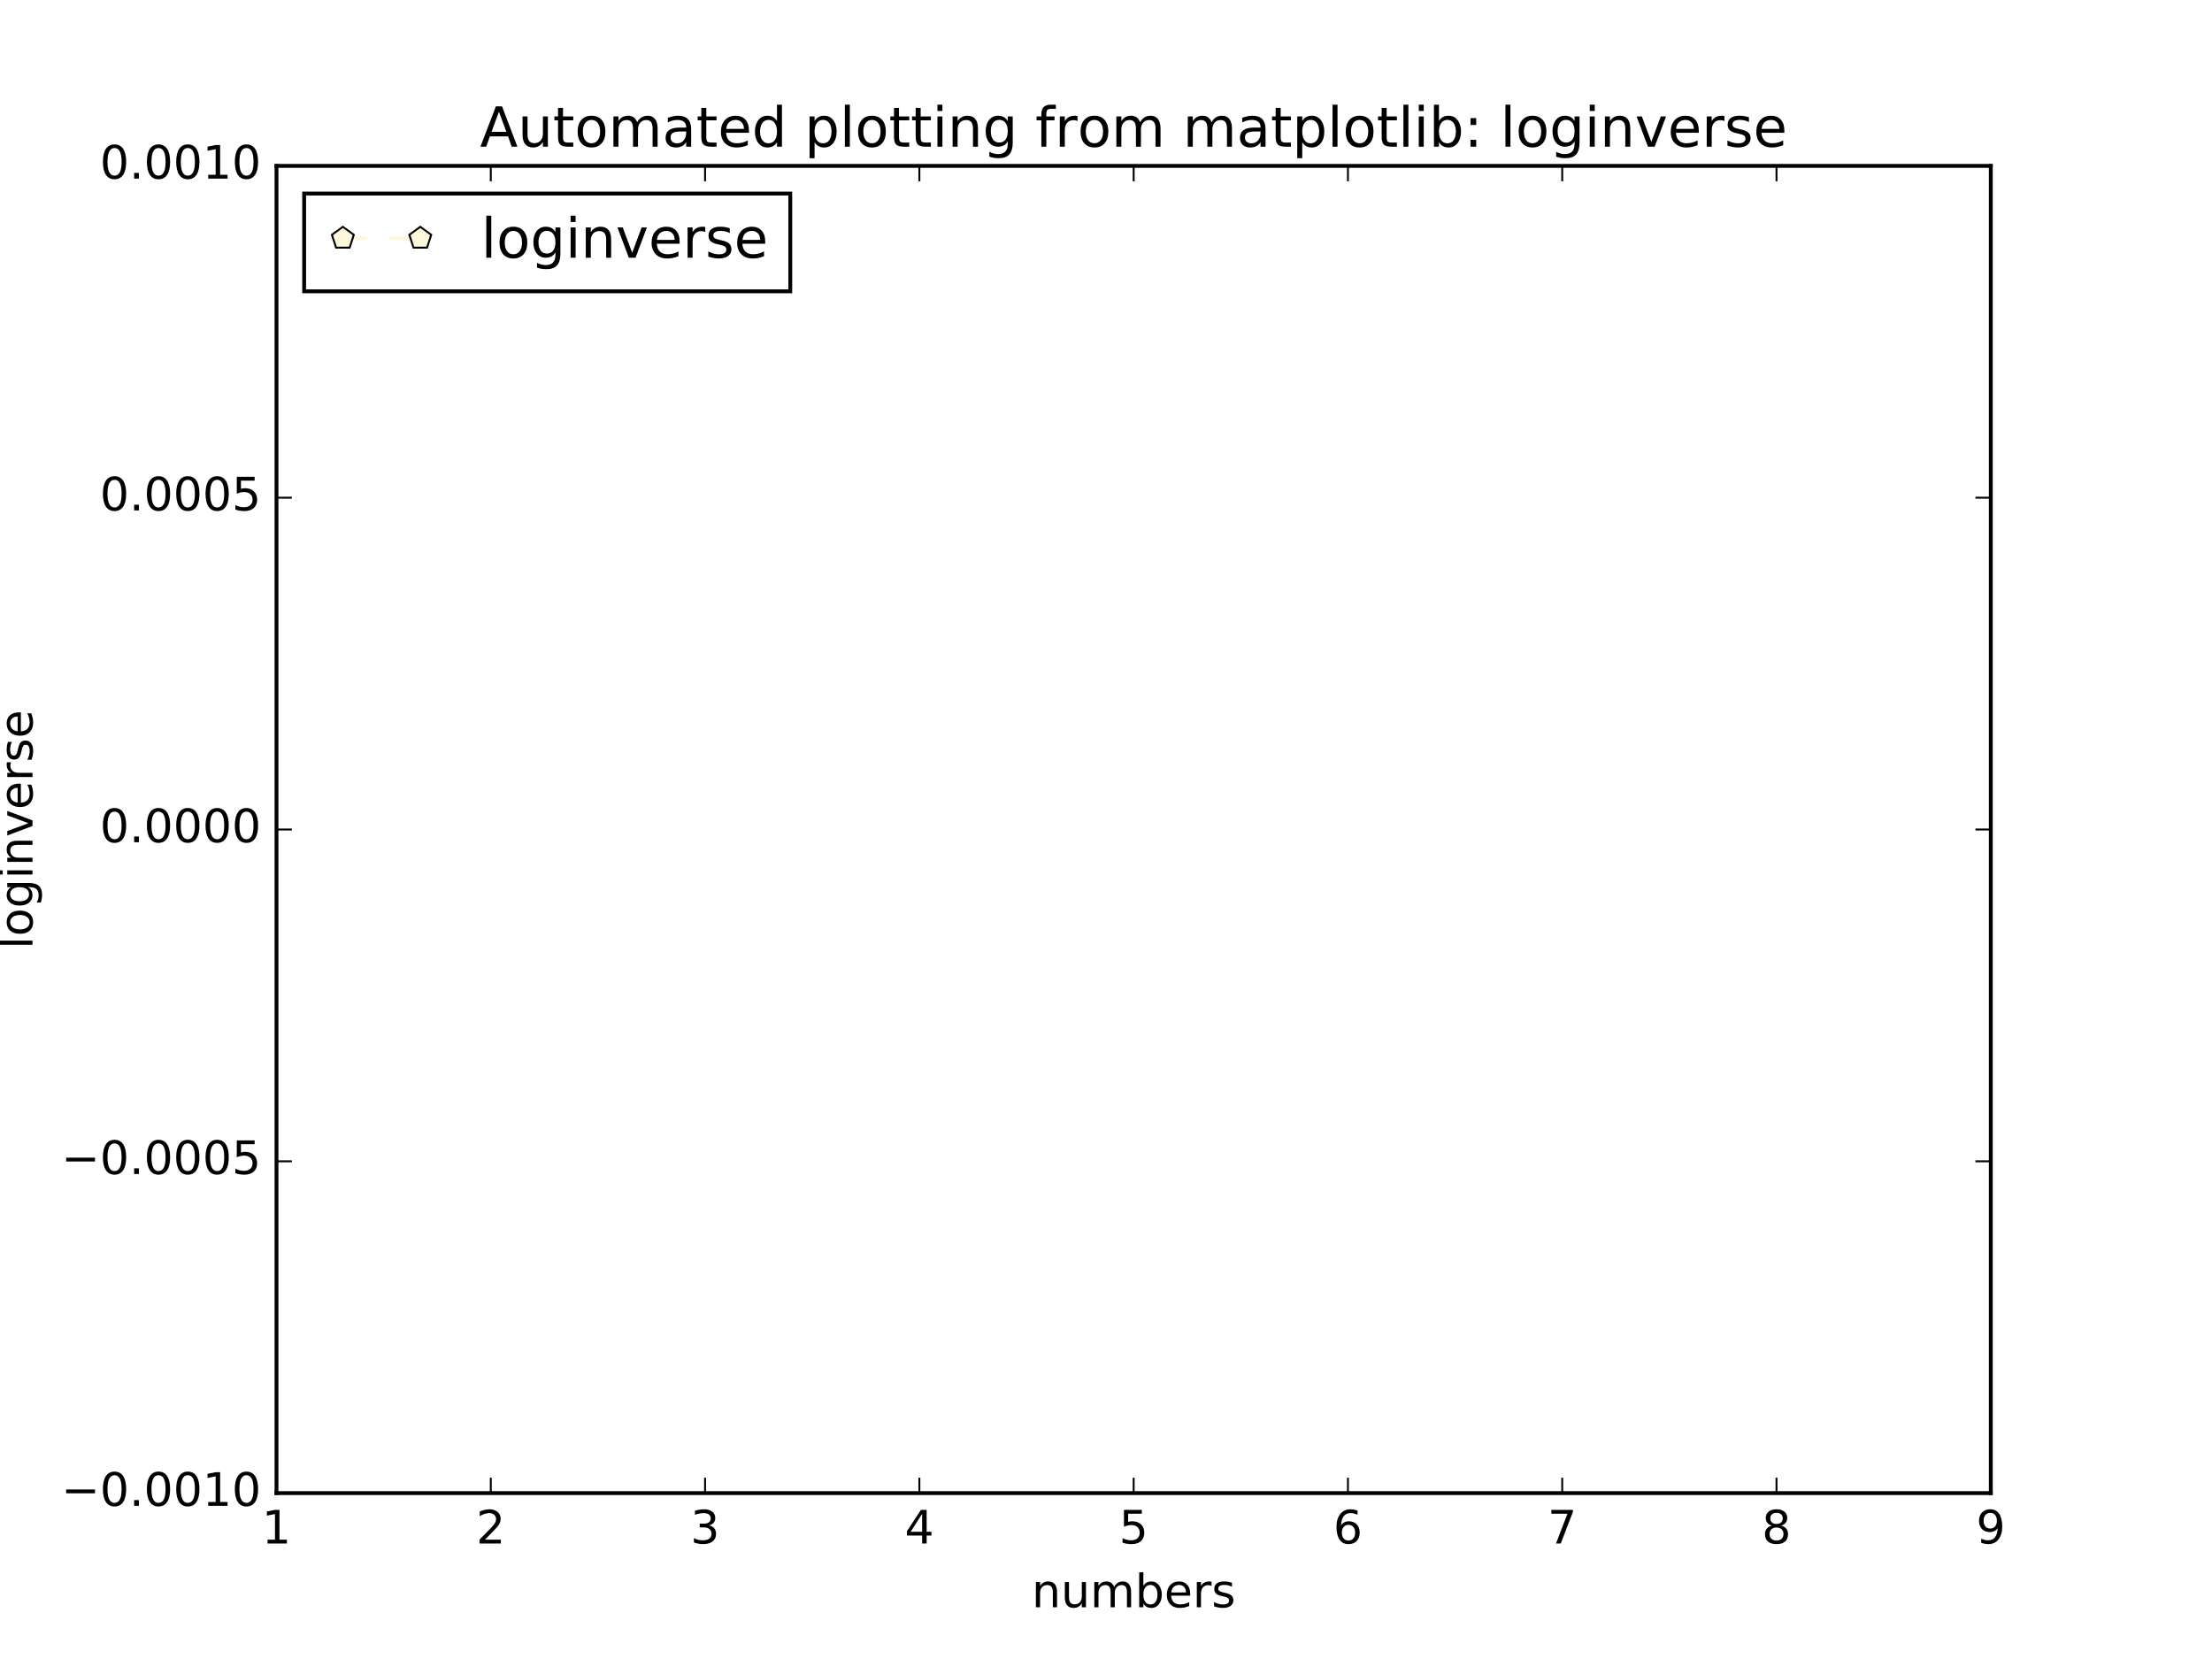
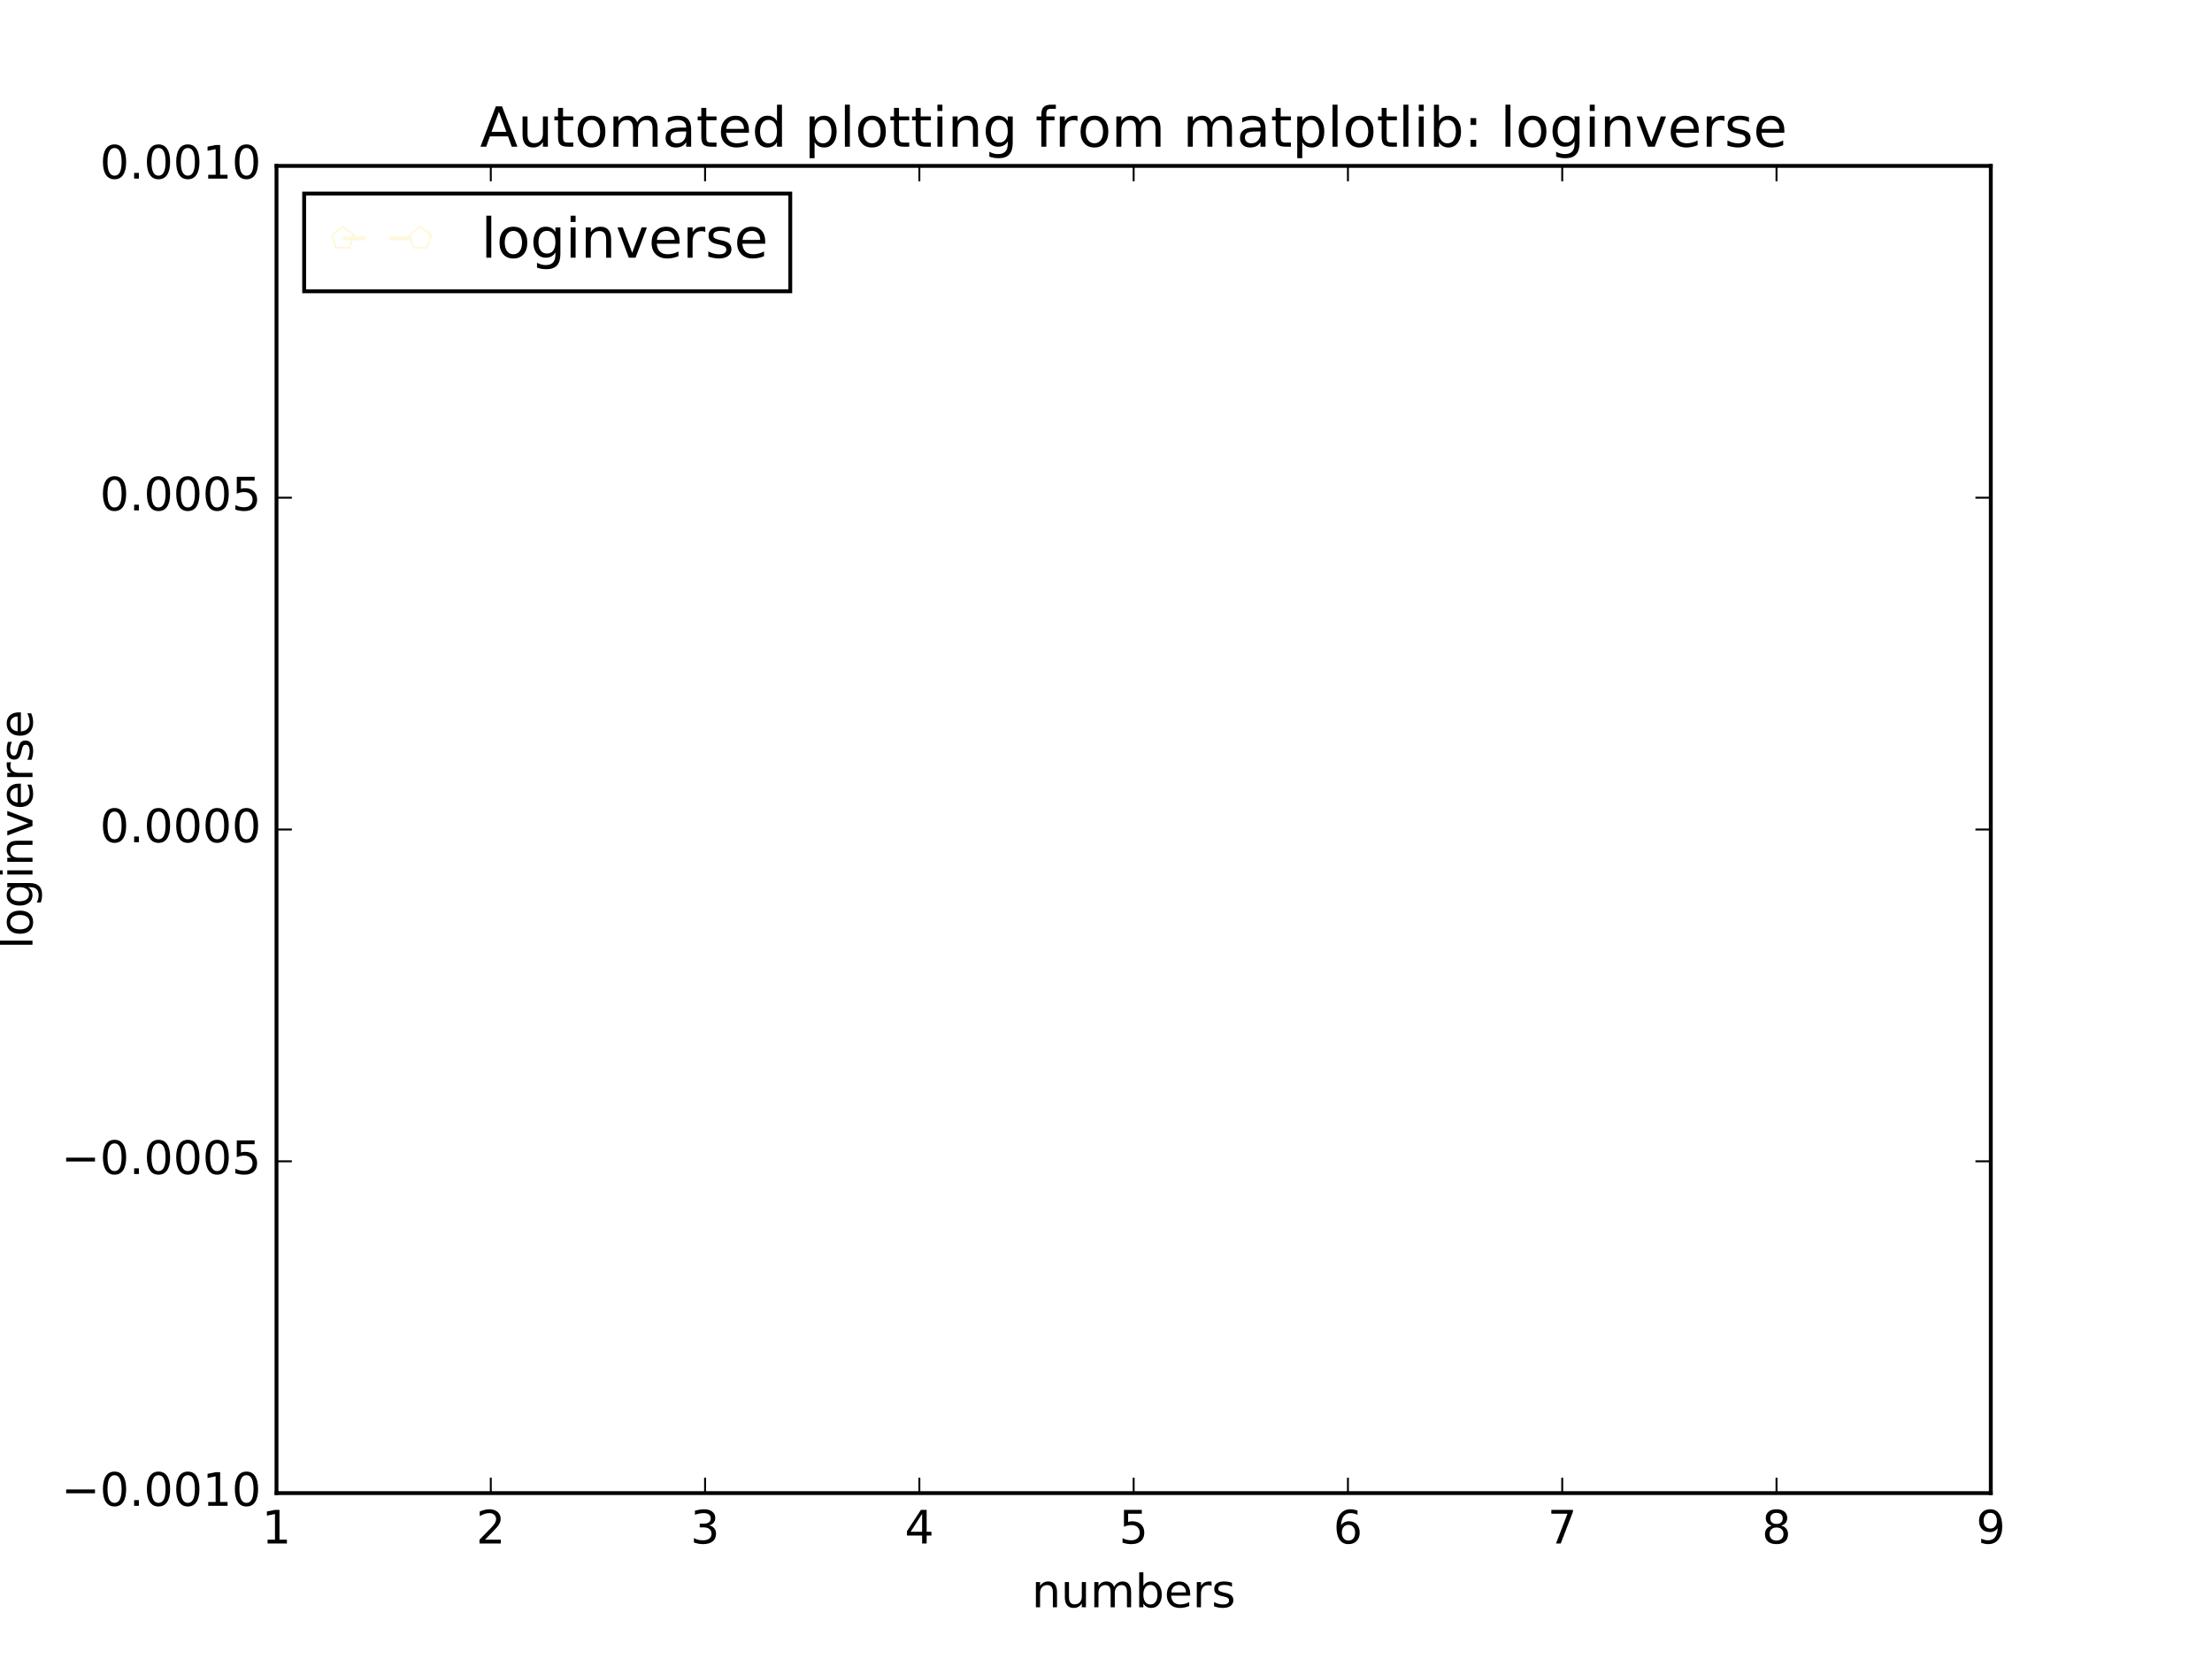
<svg xmlns="http://www.w3.org/2000/svg" xmlns:xlink="http://www.w3.org/1999/xlink" height="432pt" version="1.1" viewBox="0 0 576 432" width="576pt">
  <defs>
    <style type="text/css">
*{stroke-linecap:butt;stroke-linejoin:round;stroke-miterlimit:100000;}
  </style>
  </defs>
  <g id="figure_1">
    <g id="patch_1">
      <path d="M 0 432  L 576 432  L 576 0  L 0 0  z " style="fill:#ffffff;" />
    </g>
    <g id="axes_1">
      <g id="patch_2">
        <path d="M 72 388.8  L 518.4 388.8  L 518.4 43.2  L 72 43.2  z " style="fill:#ffffff;" />
      </g>
      <g id="line2d_1">
-         <path clip-path="url(#p9283ec2bfe)" d="M 127.8 -249081.703  " style="fill:none;stroke:#fff8dc;stroke-dasharray:6,6;stroke-dashoffset:0.0;" />
+         <path clip-path="url(#pe885fe3f0e)" d="M 127.8 -249081.703  " style="fill:none;stroke:#fff8dc;stroke-dasharray:6,6;stroke-dashoffset:0.0;" />
        <defs>
-           <path d="M 0 -3  L -2.853 -0.927  L -1.763 2.427  L 1.763 2.427  L 2.853 -0.927  z " id="m8762c58cfe" style="stroke:#000000;stroke-linejoin:miter;stroke-width:0.5;" />
+           <path d="M 0 -3  L -2.853 -0.927  L -1.763 2.427  L 1.763 2.427  L 2.853 -0.927  z " id="ma1a4200ec2" style="stroke:#fff8dc;stroke-linejoin:miter;stroke-width:0.5;" />
        </defs>
-         <g clip-path="url(#p9283ec2bfe)">
-           <use style="fill:#fff8dc;stroke:#000000;stroke-linejoin:miter;stroke-width:0.5;" x="127.8" xlink:href="#m8762c58cfe" y="-249081.703" />
+         <g clip-path="url(#pe885fe3f0e)">
+           <use style="fill:none;stroke:#fff8dc;stroke-linejoin:miter;stroke-width:0.5;" x="127.8" xlink:href="#ma1a4200ec2" y="-249081.703" />
        </g>
      </g>
      <g id="patch_3">
        <path d="M 72 43.2  L 518.4 43.2  " style="fill:none;stroke:#000000;stroke-linecap:square;stroke-linejoin:miter;" />
      </g>
      <g id="patch_4">
        <path d="M 518.4 388.8  L 518.4 43.2  " style="fill:none;stroke:#000000;stroke-linecap:square;stroke-linejoin:miter;" />
      </g>
      <g id="patch_5">
        <path d="M 72 388.8  L 518.4 388.8  " style="fill:none;stroke:#000000;stroke-linecap:square;stroke-linejoin:miter;" />
      </g>
      <g id="patch_6">
        <path d="M 72 388.8  L 72 43.2  " style="fill:none;stroke:#000000;stroke-linecap:square;stroke-linejoin:miter;" />
      </g>
      <g id="matplotlib.axis_1">
        <g id="xtick_1">
          <g id="line2d_2">
            <defs>
-               <path d="M 0 0  L 0 -4  " id="m6ac66b8033" style="stroke:#000000;stroke-width:0.5;" />
-             </defs>
-             <g>
-               <use style="stroke:#000000;stroke-width:0.5;" x="72.0" xlink:href="#m6ac66b8033" y="388.8" />
+               <path d="M 0 0  L 0 -4  " id="ma3cc1be92d" style="stroke:#000000;stroke-width:0.5;" />
+             </defs>
+             <g>
+               <use style="stroke:#000000;stroke-width:0.5;" x="72.0" xlink:href="#ma3cc1be92d" y="388.8" />
            </g>
          </g>
          <g id="line2d_3">
            <defs>
-               <path d="M 0 0  L 0 4  " id="mb6384dc016" style="stroke:#000000;stroke-width:0.5;" />
-             </defs>
-             <g>
-               <use style="stroke:#000000;stroke-width:0.5;" x="72.0" xlink:href="#mb6384dc016" y="43.2" />
+               <path d="M 0 0  L 0 4  " id="m443778da7e" style="stroke:#000000;stroke-width:0.5;" />
+             </defs>
+             <g>
+               <use style="stroke:#000000;stroke-width:0.5;" x="72.0" xlink:href="#m443778da7e" y="43.2" />
            </g>
          </g>
          <g id="text_1">
            <defs>
              <path d="M 12.406 8.297  L 28.516 8.297  L 28.516 63.922  L 10.984 60.406  L 10.984 69.391  L 28.422 72.906  L 38.281 72.906  L 38.281 8.297  L 54.391 8.297  L 54.391 0  L 12.406 0  z " id="BitstreamVeraSans-Roman-31" />
            </defs>
            <g transform="translate(68.1825 401.9181)scale(0.12 -0.12)">
              <use xlink:href="#BitstreamVeraSans-Roman-31" />
            </g>
          </g>
        </g>
        <g id="xtick_2">
          <g id="line2d_4">
            <g>
-               <use style="stroke:#000000;stroke-width:0.5;" x="127.8" xlink:href="#m6ac66b8033" y="388.8" />
+               <use style="stroke:#000000;stroke-width:0.5;" x="127.8" xlink:href="#ma3cc1be92d" y="388.8" />
            </g>
          </g>
          <g id="line2d_5">
            <g>
-               <use style="stroke:#000000;stroke-width:0.5;" x="127.8" xlink:href="#mb6384dc016" y="43.2" />
+               <use style="stroke:#000000;stroke-width:0.5;" x="127.8" xlink:href="#m443778da7e" y="43.2" />
            </g>
          </g>
          <g id="text_2">
            <defs>
              <path d="M 19.188 8.297  L 53.609 8.297  L 53.609 0  L 7.328 0  L 7.328 8.297  Q 12.938 14.109 22.625 23.891  Q 32.328 33.688 34.812 36.531  Q 39.547 41.844 41.422 45.531  Q 43.312 49.219 43.312 52.781  Q 43.312 58.594 39.234 62.25  Q 35.156 65.922 28.609 65.922  Q 23.969 65.922 18.812 64.312  Q 13.672 62.703 7.812 59.422  L 7.812 69.391  Q 13.766 71.781 18.938 73  Q 24.125 74.219 28.422 74.219  Q 39.75 74.219 46.484 68.547  Q 53.219 62.891 53.219 53.422  Q 53.219 48.922 51.531 44.891  Q 49.859 40.875 45.406 35.406  Q 44.188 33.984 37.641 27.219  Q 31.109 20.453 19.188 8.297  " id="BitstreamVeraSans-Roman-32" />
            </defs>
            <g transform="translate(123.9825 401.9181)scale(0.12 -0.12)">
              <use xlink:href="#BitstreamVeraSans-Roman-32" />
            </g>
          </g>
        </g>
        <g id="xtick_3">
          <g id="line2d_6">
            <g>
-               <use style="stroke:#000000;stroke-width:0.5;" x="183.6" xlink:href="#m6ac66b8033" y="388.8" />
+               <use style="stroke:#000000;stroke-width:0.5;" x="183.6" xlink:href="#ma3cc1be92d" y="388.8" />
            </g>
          </g>
          <g id="line2d_7">
            <g>
-               <use style="stroke:#000000;stroke-width:0.5;" x="183.6" xlink:href="#mb6384dc016" y="43.2" />
+               <use style="stroke:#000000;stroke-width:0.5;" x="183.6" xlink:href="#m443778da7e" y="43.2" />
            </g>
          </g>
          <g id="text_3">
            <defs>
              <path d="M 40.578 39.312  Q 47.656 37.797 51.625 33  Q 55.609 28.219 55.609 21.188  Q 55.609 10.406 48.188 4.484  Q 40.766 -1.422 27.094 -1.422  Q 22.516 -1.422 17.656 -0.516  Q 12.797 0.391 7.625 2.203  L 7.625 11.719  Q 11.719 9.328 16.594 8.109  Q 21.484 6.891 26.812 6.891  Q 36.078 6.891 40.938 10.547  Q 45.797 14.203 45.797 21.188  Q 45.797 27.641 41.281 31.266  Q 36.766 34.906 28.719 34.906  L 20.219 34.906  L 20.219 43.016  L 29.109 43.016  Q 36.375 43.016 40.234 45.922  Q 44.094 48.828 44.094 54.297  Q 44.094 59.906 40.109 62.906  Q 36.141 65.922 28.719 65.922  Q 24.656 65.922 20.016 65.031  Q 15.375 64.156 9.812 62.312  L 9.812 71.094  Q 15.438 72.656 20.344 73.438  Q 25.25 74.219 29.594 74.219  Q 40.828 74.219 47.359 69.109  Q 53.906 64.016 53.906 55.328  Q 53.906 49.266 50.438 45.094  Q 46.969 40.922 40.578 39.312  " id="BitstreamVeraSans-Roman-33" />
            </defs>
            <g transform="translate(179.7825 401.9181)scale(0.12 -0.12)">
              <use xlink:href="#BitstreamVeraSans-Roman-33" />
            </g>
          </g>
        </g>
        <g id="xtick_4">
          <g id="line2d_8">
            <g>
-               <use style="stroke:#000000;stroke-width:0.5;" x="239.4" xlink:href="#m6ac66b8033" y="388.8" />
+               <use style="stroke:#000000;stroke-width:0.5;" x="239.4" xlink:href="#ma3cc1be92d" y="388.8" />
            </g>
          </g>
          <g id="line2d_9">
            <g>
-               <use style="stroke:#000000;stroke-width:0.5;" x="239.4" xlink:href="#mb6384dc016" y="43.2" />
+               <use style="stroke:#000000;stroke-width:0.5;" x="239.4" xlink:href="#m443778da7e" y="43.2" />
            </g>
          </g>
          <g id="text_4">
            <defs>
              <path d="M 37.797 64.312  L 12.891 25.391  L 37.797 25.391  z M 35.203 72.906  L 47.609 72.906  L 47.609 25.391  L 58.016 25.391  L 58.016 17.188  L 47.609 17.188  L 47.609 0  L 37.797 0  L 37.797 17.188  L 4.891 17.188  L 4.891 26.703  z " id="BitstreamVeraSans-Roman-34" />
            </defs>
            <g transform="translate(235.5825 401.9181)scale(0.12 -0.12)">
              <use xlink:href="#BitstreamVeraSans-Roman-34" />
            </g>
          </g>
        </g>
        <g id="xtick_5">
          <g id="line2d_10">
            <g>
-               <use style="stroke:#000000;stroke-width:0.5;" x="295.2" xlink:href="#m6ac66b8033" y="388.8" />
+               <use style="stroke:#000000;stroke-width:0.5;" x="295.2" xlink:href="#ma3cc1be92d" y="388.8" />
            </g>
          </g>
          <g id="line2d_11">
            <g>
-               <use style="stroke:#000000;stroke-width:0.5;" x="295.2" xlink:href="#mb6384dc016" y="43.2" />
+               <use style="stroke:#000000;stroke-width:0.5;" x="295.2" xlink:href="#m443778da7e" y="43.2" />
            </g>
          </g>
          <g id="text_5">
            <defs>
              <path d="M 10.797 72.906  L 49.516 72.906  L 49.516 64.594  L 19.828 64.594  L 19.828 46.734  Q 21.969 47.469 24.109 47.828  Q 26.266 48.188 28.422 48.188  Q 40.625 48.188 47.75 41.5  Q 54.891 34.812 54.891 23.391  Q 54.891 11.625 47.562 5.094  Q 40.234 -1.422 26.906 -1.422  Q 22.312 -1.422 17.547 -0.641  Q 12.797 0.141 7.719 1.703  L 7.719 11.625  Q 12.109 9.234 16.797 8.062  Q 21.484 6.891 26.703 6.891  Q 35.156 6.891 40.078 11.328  Q 45.016 15.766 45.016 23.391  Q 45.016 31 40.078 35.438  Q 35.156 39.891 26.703 39.891  Q 22.75 39.891 18.812 39.016  Q 14.891 38.141 10.797 36.281  z " id="BitstreamVeraSans-Roman-35" />
            </defs>
            <g transform="translate(291.3825 401.9181)scale(0.12 -0.12)">
              <use xlink:href="#BitstreamVeraSans-Roman-35" />
            </g>
          </g>
        </g>
        <g id="xtick_6">
          <g id="line2d_12">
            <g>
-               <use style="stroke:#000000;stroke-width:0.5;" x="351.0" xlink:href="#m6ac66b8033" y="388.8" />
+               <use style="stroke:#000000;stroke-width:0.5;" x="351.0" xlink:href="#ma3cc1be92d" y="388.8" />
            </g>
          </g>
          <g id="line2d_13">
            <g>
-               <use style="stroke:#000000;stroke-width:0.5;" x="351.0" xlink:href="#mb6384dc016" y="43.2" />
+               <use style="stroke:#000000;stroke-width:0.5;" x="351.0" xlink:href="#m443778da7e" y="43.2" />
            </g>
          </g>
          <g id="text_6">
            <defs>
              <path d="M 33.016 40.375  Q 26.375 40.375 22.484 35.828  Q 18.609 31.297 18.609 23.391  Q 18.609 15.531 22.484 10.953  Q 26.375 6.391 33.016 6.391  Q 39.656 6.391 43.531 10.953  Q 47.406 15.531 47.406 23.391  Q 47.406 31.297 43.531 35.828  Q 39.656 40.375 33.016 40.375  M 52.594 71.297  L 52.594 62.312  Q 48.875 64.062 45.094 64.984  Q 41.312 65.922 37.594 65.922  Q 27.828 65.922 22.672 59.328  Q 17.531 52.734 16.797 39.406  Q 19.672 43.656 24.016 45.922  Q 28.375 48.188 33.594 48.188  Q 44.578 48.188 50.953 41.516  Q 57.328 34.859 57.328 23.391  Q 57.328 12.156 50.688 5.359  Q 44.047 -1.422 33.016 -1.422  Q 20.359 -1.422 13.672 8.266  Q 6.984 17.969 6.984 36.375  Q 6.984 53.656 15.188 63.938  Q 23.391 74.219 37.203 74.219  Q 40.922 74.219 44.703 73.484  Q 48.484 72.75 52.594 71.297  " id="BitstreamVeraSans-Roman-36" />
            </defs>
            <g transform="translate(347.1825 401.9181)scale(0.12 -0.12)">
              <use xlink:href="#BitstreamVeraSans-Roman-36" />
            </g>
          </g>
        </g>
        <g id="xtick_7">
          <g id="line2d_14">
            <g>
-               <use style="stroke:#000000;stroke-width:0.5;" x="406.8" xlink:href="#m6ac66b8033" y="388.8" />
+               <use style="stroke:#000000;stroke-width:0.5;" x="406.8" xlink:href="#ma3cc1be92d" y="388.8" />
            </g>
          </g>
          <g id="line2d_15">
            <g>
-               <use style="stroke:#000000;stroke-width:0.5;" x="406.8" xlink:href="#mb6384dc016" y="43.2" />
+               <use style="stroke:#000000;stroke-width:0.5;" x="406.8" xlink:href="#m443778da7e" y="43.2" />
            </g>
          </g>
          <g id="text_7">
            <defs>
              <path d="M 8.203 72.906  L 55.078 72.906  L 55.078 68.703  L 28.609 0  L 18.312 0  L 43.219 64.594  L 8.203 64.594  z " id="BitstreamVeraSans-Roman-37" />
            </defs>
            <g transform="translate(402.9825 401.9181)scale(0.12 -0.12)">
              <use xlink:href="#BitstreamVeraSans-Roman-37" />
            </g>
          </g>
        </g>
        <g id="xtick_8">
          <g id="line2d_16">
            <g>
-               <use style="stroke:#000000;stroke-width:0.5;" x="462.6" xlink:href="#m6ac66b8033" y="388.8" />
+               <use style="stroke:#000000;stroke-width:0.5;" x="462.6" xlink:href="#ma3cc1be92d" y="388.8" />
            </g>
          </g>
          <g id="line2d_17">
            <g>
-               <use style="stroke:#000000;stroke-width:0.5;" x="462.6" xlink:href="#mb6384dc016" y="43.2" />
+               <use style="stroke:#000000;stroke-width:0.5;" x="462.6" xlink:href="#m443778da7e" y="43.2" />
            </g>
          </g>
          <g id="text_8">
            <defs>
              <path d="M 31.781 34.625  Q 24.75 34.625 20.719 30.859  Q 16.703 27.094 16.703 20.516  Q 16.703 13.922 20.719 10.156  Q 24.75 6.391 31.781 6.391  Q 38.812 6.391 42.859 10.172  Q 46.922 13.969 46.922 20.516  Q 46.922 27.094 42.891 30.859  Q 38.875 34.625 31.781 34.625  M 21.922 38.812  Q 15.578 40.375 12.031 44.719  Q 8.5 49.078 8.5 55.328  Q 8.5 64.062 14.719 69.141  Q 20.953 74.219 31.781 74.219  Q 42.672 74.219 48.875 69.141  Q 55.078 64.062 55.078 55.328  Q 55.078 49.078 51.531 44.719  Q 48 40.375 41.703 38.812  Q 48.828 37.156 52.797 32.312  Q 56.781 27.484 56.781 20.516  Q 56.781 9.906 50.312 4.234  Q 43.844 -1.422 31.781 -1.422  Q 19.734 -1.422 13.25 4.234  Q 6.781 9.906 6.781 20.516  Q 6.781 27.484 10.781 32.312  Q 14.797 37.156 21.922 38.812  M 18.312 54.391  Q 18.312 48.734 21.844 45.562  Q 25.391 42.391 31.781 42.391  Q 38.141 42.391 41.719 45.562  Q 45.312 48.734 45.312 54.391  Q 45.312 60.062 41.719 63.234  Q 38.141 66.406 31.781 66.406  Q 25.391 66.406 21.844 63.234  Q 18.312 60.062 18.312 54.391  " id="BitstreamVeraSans-Roman-38" />
            </defs>
            <g transform="translate(458.7825 401.9181)scale(0.12 -0.12)">
              <use xlink:href="#BitstreamVeraSans-Roman-38" />
            </g>
          </g>
        </g>
        <g id="xtick_9">
          <g id="line2d_18">
            <g>
-               <use style="stroke:#000000;stroke-width:0.5;" x="518.4" xlink:href="#m6ac66b8033" y="388.8" />
+               <use style="stroke:#000000;stroke-width:0.5;" x="518.4" xlink:href="#ma3cc1be92d" y="388.8" />
            </g>
          </g>
          <g id="line2d_19">
            <g>
-               <use style="stroke:#000000;stroke-width:0.5;" x="518.4" xlink:href="#mb6384dc016" y="43.2" />
+               <use style="stroke:#000000;stroke-width:0.5;" x="518.4" xlink:href="#m443778da7e" y="43.2" />
            </g>
          </g>
          <g id="text_9">
            <defs>
              <path d="M 10.984 1.516  L 10.984 10.5  Q 14.703 8.734 18.5 7.812  Q 22.312 6.891 25.984 6.891  Q 35.75 6.891 40.891 13.453  Q 46.047 20.016 46.781 33.406  Q 43.953 29.203 39.594 26.953  Q 35.25 24.703 29.984 24.703  Q 19.047 24.703 12.672 31.312  Q 6.297 37.938 6.297 49.422  Q 6.297 60.641 12.938 67.422  Q 19.578 74.219 30.609 74.219  Q 43.266 74.219 49.922 64.516  Q 56.594 54.828 56.594 36.375  Q 56.594 19.141 48.406 8.859  Q 40.234 -1.422 26.422 -1.422  Q 22.703 -1.422 18.891 -0.688  Q 15.094 0.047 10.984 1.516  M 30.609 32.422  Q 37.25 32.422 41.125 36.953  Q 45.016 41.5 45.016 49.422  Q 45.016 57.281 41.125 61.844  Q 37.25 66.406 30.609 66.406  Q 23.969 66.406 20.094 61.844  Q 16.219 57.281 16.219 49.422  Q 16.219 41.5 20.094 36.953  Q 23.969 32.422 30.609 32.422  " id="BitstreamVeraSans-Roman-39" />
            </defs>
            <g transform="translate(514.5825 401.9181)scale(0.12 -0.12)">
              <use xlink:href="#BitstreamVeraSans-Roman-39" />
            </g>
          </g>
        </g>
        <g id="text_10">
          <defs>
            <path d="M 54.891 33.016  L 54.891 0  L 45.906 0  L 45.906 32.719  Q 45.906 40.484 42.875 44.328  Q 39.844 48.188 33.797 48.188  Q 26.516 48.188 22.312 43.547  Q 18.109 38.922 18.109 30.906  L 18.109 0  L 9.078 0  L 9.078 54.688  L 18.109 54.688  L 18.109 46.188  Q 21.344 51.125 25.703 53.562  Q 30.078 56 35.797 56  Q 45.219 56 50.047 50.172  Q 54.891 44.344 54.891 33.016  " id="BitstreamVeraSans-Roman-6e" />
            <path d="M 52 44.188  Q 55.375 50.25 60.062 53.125  Q 64.75 56 71.094 56  Q 79.641 56 84.281 50.016  Q 88.922 44.047 88.922 33.016  L 88.922 0  L 79.891 0  L 79.891 32.719  Q 79.891 40.578 77.094 44.375  Q 74.312 48.188 68.609 48.188  Q 61.625 48.188 57.562 43.547  Q 53.516 38.922 53.516 30.906  L 53.516 0  L 44.484 0  L 44.484 32.719  Q 44.484 40.625 41.703 44.406  Q 38.922 48.188 33.109 48.188  Q 26.219 48.188 22.156 43.531  Q 18.109 38.875 18.109 30.906  L 18.109 0  L 9.078 0  L 9.078 54.688  L 18.109 54.688  L 18.109 46.188  Q 21.188 51.219 25.484 53.609  Q 29.781 56 35.688 56  Q 41.656 56 45.828 52.969  Q 50 49.953 52 44.188  " id="BitstreamVeraSans-Roman-6d" />
            <path d="M 56.203 29.594  L 56.203 25.203  L 14.891 25.203  Q 15.484 15.922 20.484 11.062  Q 25.484 6.203 34.422 6.203  Q 39.594 6.203 44.453 7.469  Q 49.312 8.734 54.109 11.281  L 54.109 2.781  Q 49.266 0.734 44.188 -0.344  Q 39.109 -1.422 33.891 -1.422  Q 20.797 -1.422 13.156 6.188  Q 5.516 13.812 5.516 26.812  Q 5.516 40.234 12.766 48.109  Q 20.016 56 32.328 56  Q 43.359 56 49.781 48.891  Q 56.203 41.797 56.203 29.594  M 47.219 32.234  Q 47.125 39.594 43.094 43.984  Q 39.062 48.391 32.422 48.391  Q 24.906 48.391 20.391 44.141  Q 15.875 39.891 15.188 32.172  z " id="BitstreamVeraSans-Roman-65" />
            <path d="M 8.5 21.578  L 8.5 54.688  L 17.484 54.688  L 17.484 21.922  Q 17.484 14.156 20.5 10.266  Q 23.531 6.391 29.594 6.391  Q 36.859 6.391 41.078 11.031  Q 45.312 15.672 45.312 23.688  L 45.312 54.688  L 54.297 54.688  L 54.297 0  L 45.312 0  L 45.312 8.406  Q 42.047 3.422 37.719 1  Q 33.406 -1.422 27.688 -1.422  Q 18.266 -1.422 13.375 4.438  Q 8.5 10.297 8.5 21.578  " id="BitstreamVeraSans-Roman-75" />
            <path d="M 41.109 46.297  Q 39.594 47.172 37.812 47.578  Q 36.031 48 33.891 48  Q 26.266 48 22.188 43.047  Q 18.109 38.094 18.109 28.812  L 18.109 0  L 9.078 0  L 9.078 54.688  L 18.109 54.688  L 18.109 46.188  Q 20.953 51.172 25.484 53.578  Q 30.031 56 36.531 56  Q 37.453 56 38.578 55.875  Q 39.703 55.766 41.062 55.516  z " id="BitstreamVeraSans-Roman-72" />
            <path d="M 44.281 53.078  L 44.281 44.578  Q 40.484 46.531 36.375 47.5  Q 32.281 48.484 27.875 48.484  Q 21.188 48.484 17.844 46.438  Q 14.5 44.391 14.5 40.281  Q 14.5 37.156 16.891 35.375  Q 19.281 33.594 26.516 31.984  L 29.594 31.297  Q 39.156 29.25 43.188 25.516  Q 47.219 21.781 47.219 15.094  Q 47.219 7.469 41.188 3.016  Q 35.156 -1.422 24.609 -1.422  Q 20.219 -1.422 15.453 -0.562  Q 10.688 0.297 5.422 2  L 5.422 11.281  Q 10.406 8.688 15.234 7.391  Q 20.062 6.109 24.812 6.109  Q 31.156 6.109 34.562 8.281  Q 37.984 10.453 37.984 14.406  Q 37.984 18.062 35.516 20.016  Q 33.062 21.969 24.703 23.781  L 21.578 24.516  Q 13.234 26.266 9.516 29.906  Q 5.812 33.547 5.812 39.891  Q 5.812 47.609 11.281 51.797  Q 16.75 56 26.812 56  Q 31.781 56 36.172 55.266  Q 40.578 54.547 44.281 53.078  " id="BitstreamVeraSans-Roman-73" />
            <path d="M 48.688 27.297  Q 48.688 37.203 44.609 42.844  Q 40.531 48.484 33.406 48.484  Q 26.266 48.484 22.188 42.844  Q 18.109 37.203 18.109 27.297  Q 18.109 17.391 22.188 11.75  Q 26.266 6.109 33.406 6.109  Q 40.531 6.109 44.609 11.75  Q 48.688 17.391 48.688 27.297  M 18.109 46.391  Q 20.953 51.266 25.266 53.625  Q 29.594 56 35.594 56  Q 45.562 56 51.781 48.094  Q 58.016 40.188 58.016 27.297  Q 58.016 14.406 51.781 6.484  Q 45.562 -1.422 35.594 -1.422  Q 29.594 -1.422 25.266 0.953  Q 20.953 3.328 18.109 8.203  L 18.109 0  L 9.078 0  L 9.078 75.984  L 18.109 75.984  z " id="BitstreamVeraSans-Roman-62" />
          </defs>
          <g transform="translate(268.6575 418.5319)scale(0.12 -0.12)">
            <use xlink:href="#BitstreamVeraSans-Roman-6e" />
            <use x="63.379" xlink:href="#BitstreamVeraSans-Roman-75" />
            <use x="126.758" xlink:href="#BitstreamVeraSans-Roman-6d" />
            <use x="224.17" xlink:href="#BitstreamVeraSans-Roman-62" />
            <use x="287.646" xlink:href="#BitstreamVeraSans-Roman-65" />
            <use x="349.17" xlink:href="#BitstreamVeraSans-Roman-72" />
            <use x="390.283" xlink:href="#BitstreamVeraSans-Roman-73" />
          </g>
        </g>
      </g>
      <g id="matplotlib.axis_2">
        <g id="ytick_1">
          <g id="line2d_20">
            <defs>
-               <path d="M 0 0  L 4 0  " id="m9f9de3009c" style="stroke:#000000;stroke-width:0.5;" />
-             </defs>
-             <g>
-               <use style="stroke:#000000;stroke-width:0.5;" x="72.0" xlink:href="#m9f9de3009c" y="388.8" />
+               <path d="M 0 0  L 4 0  " id="mc9ed74a195" style="stroke:#000000;stroke-width:0.5;" />
+             </defs>
+             <g>
+               <use style="stroke:#000000;stroke-width:0.5;" x="72.0" xlink:href="#mc9ed74a195" y="388.8" />
            </g>
          </g>
          <g id="line2d_21">
            <defs>
-               <path d="M 0 0  L -4 0  " id="m7ccca6aaaa" style="stroke:#000000;stroke-width:0.5;" />
-             </defs>
-             <g>
-               <use style="stroke:#000000;stroke-width:0.5;" x="518.4" xlink:href="#m7ccca6aaaa" y="388.8" />
+               <path d="M 0 0  L -4 0  " id="m628423f966" style="stroke:#000000;stroke-width:0.5;" />
+             </defs>
+             <g>
+               <use style="stroke:#000000;stroke-width:0.5;" x="518.4" xlink:href="#m628423f966" y="388.8" />
            </g>
          </g>
          <g id="text_11">
            <defs>
              <path d="M 10.594 35.5  L 73.188 35.5  L 73.188 27.203  L 10.594 27.203  z " id="BitstreamVeraSans-Roman-2212" />
              <path d="M 31.781 66.406  Q 24.172 66.406 20.328 58.906  Q 16.5 51.422 16.5 36.375  Q 16.5 21.391 20.328 13.891  Q 24.172 6.391 31.781 6.391  Q 39.453 6.391 43.281 13.891  Q 47.125 21.391 47.125 36.375  Q 47.125 51.422 43.281 58.906  Q 39.453 66.406 31.781 66.406  M 31.781 74.219  Q 44.047 74.219 50.516 64.516  Q 56.984 54.828 56.984 36.375  Q 56.984 17.969 50.516 8.266  Q 44.047 -1.422 31.781 -1.422  Q 19.531 -1.422 13.062 8.266  Q 6.594 17.969 6.594 36.375  Q 6.594 54.828 13.062 64.516  Q 19.531 74.219 31.781 74.219  " id="BitstreamVeraSans-Roman-30" />
              <path d="M 10.688 12.406  L 21 12.406  L 21 0  L 10.688 0  z " id="BitstreamVeraSans-Roman-2e" />
            </defs>
            <g transform="translate(15.95562 392.1112)scale(0.12 -0.12)">
              <use xlink:href="#BitstreamVeraSans-Roman-2212" />
              <use x="83.789" xlink:href="#BitstreamVeraSans-Roman-30" />
              <use x="147.412" xlink:href="#BitstreamVeraSans-Roman-2e" />
              <use x="179.199" xlink:href="#BitstreamVeraSans-Roman-30" />
              <use x="242.822" xlink:href="#BitstreamVeraSans-Roman-30" />
              <use x="306.445" xlink:href="#BitstreamVeraSans-Roman-31" />
              <use x="370.068" xlink:href="#BitstreamVeraSans-Roman-30" />
            </g>
          </g>
        </g>
        <g id="ytick_2">
          <g id="line2d_22">
            <g>
-               <use style="stroke:#000000;stroke-width:0.5;" x="72.0" xlink:href="#m9f9de3009c" y="302.4" />
+               <use style="stroke:#000000;stroke-width:0.5;" x="72.0" xlink:href="#mc9ed74a195" y="302.4" />
            </g>
          </g>
          <g id="line2d_23">
            <g>
-               <use style="stroke:#000000;stroke-width:0.5;" x="518.4" xlink:href="#m7ccca6aaaa" y="302.4" />
+               <use style="stroke:#000000;stroke-width:0.5;" x="518.4" xlink:href="#m628423f966" y="302.4" />
            </g>
          </g>
          <g id="text_12">
            <g transform="translate(15.95562 305.7113)scale(0.12 -0.12)">
              <use xlink:href="#BitstreamVeraSans-Roman-2212" />
              <use x="83.789" xlink:href="#BitstreamVeraSans-Roman-30" />
              <use x="147.412" xlink:href="#BitstreamVeraSans-Roman-2e" />
              <use x="179.199" xlink:href="#BitstreamVeraSans-Roman-30" />
              <use x="242.822" xlink:href="#BitstreamVeraSans-Roman-30" />
              <use x="306.445" xlink:href="#BitstreamVeraSans-Roman-30" />
              <use x="370.068" xlink:href="#BitstreamVeraSans-Roman-35" />
            </g>
          </g>
        </g>
        <g id="ytick_3">
          <g id="line2d_24">
            <g>
-               <use style="stroke:#000000;stroke-width:0.5;" x="72.0" xlink:href="#m9f9de3009c" y="216.0" />
+               <use style="stroke:#000000;stroke-width:0.5;" x="72.0" xlink:href="#mc9ed74a195" y="216.0" />
            </g>
          </g>
          <g id="line2d_25">
            <g>
-               <use style="stroke:#000000;stroke-width:0.5;" x="518.4" xlink:href="#m7ccca6aaaa" y="216.0" />
+               <use style="stroke:#000000;stroke-width:0.5;" x="518.4" xlink:href="#m628423f966" y="216.0" />
            </g>
          </g>
          <g id="text_13">
            <g transform="translate(26.01125 219.3113)scale(0.12 -0.12)">
              <use xlink:href="#BitstreamVeraSans-Roman-30" />
              <use x="63.623" xlink:href="#BitstreamVeraSans-Roman-2e" />
              <use x="95.41" xlink:href="#BitstreamVeraSans-Roman-30" />
              <use x="159.033" xlink:href="#BitstreamVeraSans-Roman-30" />
              <use x="222.656" xlink:href="#BitstreamVeraSans-Roman-30" />
              <use x="286.279" xlink:href="#BitstreamVeraSans-Roman-30" />
            </g>
          </g>
        </g>
        <g id="ytick_4">
          <g id="line2d_26">
            <g>
-               <use style="stroke:#000000;stroke-width:0.5;" x="72.0" xlink:href="#m9f9de3009c" y="129.6" />
+               <use style="stroke:#000000;stroke-width:0.5;" x="72.0" xlink:href="#mc9ed74a195" y="129.6" />
            </g>
          </g>
          <g id="line2d_27">
            <g>
-               <use style="stroke:#000000;stroke-width:0.5;" x="518.4" xlink:href="#m7ccca6aaaa" y="129.6" />
+               <use style="stroke:#000000;stroke-width:0.5;" x="518.4" xlink:href="#m628423f966" y="129.6" />
            </g>
          </g>
          <g id="text_14">
            <g transform="translate(26.01125 132.9112)scale(0.12 -0.12)">
              <use xlink:href="#BitstreamVeraSans-Roman-30" />
              <use x="63.623" xlink:href="#BitstreamVeraSans-Roman-2e" />
              <use x="95.41" xlink:href="#BitstreamVeraSans-Roman-30" />
              <use x="159.033" xlink:href="#BitstreamVeraSans-Roman-30" />
              <use x="222.656" xlink:href="#BitstreamVeraSans-Roman-30" />
              <use x="286.279" xlink:href="#BitstreamVeraSans-Roman-35" />
            </g>
          </g>
        </g>
        <g id="ytick_5">
          <g id="line2d_28">
            <g>
-               <use style="stroke:#000000;stroke-width:0.5;" x="72.0" xlink:href="#m9f9de3009c" y="43.2" />
+               <use style="stroke:#000000;stroke-width:0.5;" x="72.0" xlink:href="#mc9ed74a195" y="43.2" />
            </g>
          </g>
          <g id="line2d_29">
            <g>
-               <use style="stroke:#000000;stroke-width:0.5;" x="518.4" xlink:href="#m7ccca6aaaa" y="43.2" />
+               <use style="stroke:#000000;stroke-width:0.5;" x="518.4" xlink:href="#m628423f966" y="43.2" />
            </g>
          </g>
          <g id="text_15">
            <g transform="translate(26.01125 46.51125)scale(0.12 -0.12)">
              <use xlink:href="#BitstreamVeraSans-Roman-30" />
              <use x="63.623" xlink:href="#BitstreamVeraSans-Roman-2e" />
              <use x="95.41" xlink:href="#BitstreamVeraSans-Roman-30" />
              <use x="159.033" xlink:href="#BitstreamVeraSans-Roman-30" />
              <use x="222.656" xlink:href="#BitstreamVeraSans-Roman-31" />
              <use x="286.279" xlink:href="#BitstreamVeraSans-Roman-30" />
            </g>
          </g>
        </g>
        <g id="text_16">
          <defs>
            <path d="M 2.984 54.688  L 12.5 54.688  L 29.594 8.797  L 46.688 54.688  L 56.203 54.688  L 35.688 0  L 23.484 0  z " id="BitstreamVeraSans-Roman-76" />
            <path d="M 45.406 27.984  Q 45.406 37.75 41.375 43.109  Q 37.359 48.484 30.078 48.484  Q 22.859 48.484 18.828 43.109  Q 14.797 37.75 14.797 27.984  Q 14.797 18.266 18.828 12.891  Q 22.859 7.516 30.078 7.516  Q 37.359 7.516 41.375 12.891  Q 45.406 18.266 45.406 27.984  M 54.391 6.781  Q 54.391 -7.172 48.188 -13.984  Q 42 -20.797 29.203 -20.797  Q 24.469 -20.797 20.266 -20.094  Q 16.062 -19.391 12.109 -17.922  L 12.109 -9.188  Q 16.062 -11.328 19.922 -12.344  Q 23.781 -13.375 27.781 -13.375  Q 36.625 -13.375 41.016 -8.766  Q 45.406 -4.156 45.406 5.172  L 45.406 9.625  Q 42.625 4.781 38.281 2.391  Q 33.938 0 27.875 0  Q 17.828 0 11.672 7.656  Q 5.516 15.328 5.516 27.984  Q 5.516 40.672 11.672 48.328  Q 17.828 56 27.875 56  Q 33.938 56 38.281 53.609  Q 42.625 51.219 45.406 46.391  L 45.406 54.688  L 54.391 54.688  z " id="BitstreamVeraSans-Roman-67" />
            <path d="M 30.609 48.391  Q 23.391 48.391 19.188 42.75  Q 14.984 37.109 14.984 27.297  Q 14.984 17.484 19.156 11.844  Q 23.344 6.203 30.609 6.203  Q 37.797 6.203 41.984 11.859  Q 46.188 17.531 46.188 27.297  Q 46.188 37.016 41.984 42.703  Q 37.797 48.391 30.609 48.391  M 30.609 56  Q 42.328 56 49.016 48.375  Q 55.719 40.766 55.719 27.297  Q 55.719 13.875 49.016 6.219  Q 42.328 -1.422 30.609 -1.422  Q 18.844 -1.422 12.172 6.219  Q 5.516 13.875 5.516 27.297  Q 5.516 40.766 12.172 48.375  Q 18.844 56 30.609 56  " id="BitstreamVeraSans-Roman-6f" />
            <path d="M 9.422 54.688  L 18.406 54.688  L 18.406 0  L 9.422 0  z M 9.422 75.984  L 18.406 75.984  L 18.406 64.594  L 9.422 64.594  z " id="BitstreamVeraSans-Roman-69" />
            <path d="M 9.422 75.984  L 18.406 75.984  L 18.406 0  L 9.422 0  z " id="BitstreamVeraSans-Roman-6c" />
          </defs>
          <g transform="translate(8.46 247.1438)rotate(-90.0)scale(0.12 -0.12)">
            <use xlink:href="#BitstreamVeraSans-Roman-6c" />
            <use x="27.783" xlink:href="#BitstreamVeraSans-Roman-6f" />
            <use x="88.965" xlink:href="#BitstreamVeraSans-Roman-67" />
            <use x="152.441" xlink:href="#BitstreamVeraSans-Roman-69" />
            <use x="180.225" xlink:href="#BitstreamVeraSans-Roman-6e" />
            <use x="243.604" xlink:href="#BitstreamVeraSans-Roman-76" />
            <use x="302.783" xlink:href="#BitstreamVeraSans-Roman-65" />
            <use x="364.307" xlink:href="#BitstreamVeraSans-Roman-72" />
            <use x="405.42" xlink:href="#BitstreamVeraSans-Roman-73" />
            <use x="457.52" xlink:href="#BitstreamVeraSans-Roman-65" />
          </g>
        </g>
      </g>
      <g id="text_17">
        <defs>
          <path id="BitstreamVeraSans-Roman-20" />
          <path d="M 11.719 12.406  L 22.016 12.406  L 22.016 0  L 11.719 0  z M 11.719 51.703  L 22.016 51.703  L 22.016 39.312  L 11.719 39.312  z " id="BitstreamVeraSans-Roman-3a" />
          <path d="M 34.188 63.188  L 20.797 26.906  L 47.609 26.906  z M 28.609 72.906  L 39.797 72.906  L 67.578 0  L 57.328 0  L 50.688 18.703  L 17.828 18.703  L 11.188 0  L 0.781 0  z " id="BitstreamVeraSans-Roman-41" />
          <path d="M 45.406 46.391  L 45.406 75.984  L 54.391 75.984  L 54.391 0  L 45.406 0  L 45.406 8.203  Q 42.578 3.328 38.25 0.953  Q 33.938 -1.422 27.875 -1.422  Q 17.969 -1.422 11.734 6.484  Q 5.516 14.406 5.516 27.297  Q 5.516 40.188 11.734 48.094  Q 17.969 56 27.875 56  Q 33.938 56 38.25 53.625  Q 42.578 51.266 45.406 46.391  M 14.797 27.297  Q 14.797 17.391 18.875 11.75  Q 22.953 6.109 30.078 6.109  Q 37.203 6.109 41.297 11.75  Q 45.406 17.391 45.406 27.297  Q 45.406 37.203 41.297 42.844  Q 37.203 48.484 30.078 48.484  Q 22.953 48.484 18.875 42.844  Q 14.797 37.203 14.797 27.297  " id="BitstreamVeraSans-Roman-64" />
          <path d="M 18.312 70.219  L 18.312 54.688  L 36.812 54.688  L 36.812 47.703  L 18.312 47.703  L 18.312 18.016  Q 18.312 11.328 20.141 9.422  Q 21.969 7.516 27.594 7.516  L 36.812 7.516  L 36.812 0  L 27.594 0  Q 17.188 0 13.234 3.875  Q 9.281 7.766 9.281 18.016  L 9.281 47.703  L 2.688 47.703  L 2.688 54.688  L 9.281 54.688  L 9.281 70.219  z " id="BitstreamVeraSans-Roman-74" />
          <path d="M 37.109 75.984  L 37.109 68.5  L 28.516 68.5  Q 23.688 68.5 21.797 66.547  Q 19.922 64.594 19.922 59.516  L 19.922 54.688  L 34.719 54.688  L 34.719 47.703  L 19.922 47.703  L 19.922 0  L 10.891 0  L 10.891 47.703  L 2.297 47.703  L 2.297 54.688  L 10.891 54.688  L 10.891 58.5  Q 10.891 67.625 15.141 71.797  Q 19.391 75.984 28.609 75.984  z " id="BitstreamVeraSans-Roman-66" />
          <path d="M 34.281 27.484  Q 23.391 27.484 19.188 25  Q 14.984 22.516 14.984 16.5  Q 14.984 11.719 18.141 8.906  Q 21.297 6.109 26.703 6.109  Q 34.188 6.109 38.703 11.406  Q 43.219 16.703 43.219 25.484  L 43.219 27.484  z M 52.203 31.203  L 52.203 0  L 43.219 0  L 43.219 8.297  Q 40.141 3.328 35.547 0.953  Q 30.953 -1.422 24.312 -1.422  Q 15.922 -1.422 10.953 3.297  Q 6 8.016 6 15.922  Q 6 25.141 12.172 29.828  Q 18.359 34.516 30.609 34.516  L 43.219 34.516  L 43.219 35.406  Q 43.219 41.609 39.141 45  Q 35.062 48.391 27.688 48.391  Q 23 48.391 18.547 47.266  Q 14.109 46.141 10.016 43.891  L 10.016 52.203  Q 14.938 54.109 19.578 55.047  Q 24.219 56 28.609 56  Q 40.484 56 46.344 49.844  Q 52.203 43.703 52.203 31.203  " id="BitstreamVeraSans-Roman-61" />
          <path d="M 18.109 8.203  L 18.109 -20.797  L 9.078 -20.797  L 9.078 54.688  L 18.109 54.688  L 18.109 46.391  Q 20.953 51.266 25.266 53.625  Q 29.594 56 35.594 56  Q 45.562 56 51.781 48.094  Q 58.016 40.188 58.016 27.297  Q 58.016 14.406 51.781 6.484  Q 45.562 -1.422 35.594 -1.422  Q 29.594 -1.422 25.266 0.953  Q 20.953 3.328 18.109 8.203  M 48.688 27.297  Q 48.688 37.203 44.609 42.844  Q 40.531 48.484 33.406 48.484  Q 26.266 48.484 22.188 42.844  Q 18.109 37.203 18.109 27.297  Q 18.109 17.391 22.188 11.75  Q 26.266 6.109 33.406 6.109  Q 40.531 6.109 44.609 11.75  Q 48.688 17.391 48.688 27.297  " id="BitstreamVeraSans-Roman-70" />
        </defs>
        <g transform="translate(124.9976 38.2)scale(0.144 -0.144)">
          <use xlink:href="#BitstreamVeraSans-Roman-41" />
          <use x="68.408" xlink:href="#BitstreamVeraSans-Roman-75" />
          <use x="131.787" xlink:href="#BitstreamVeraSans-Roman-74" />
          <use x="170.996" xlink:href="#BitstreamVeraSans-Roman-6f" />
          <use x="232.178" xlink:href="#BitstreamVeraSans-Roman-6d" />
          <use x="329.59" xlink:href="#BitstreamVeraSans-Roman-61" />
          <use x="390.869" xlink:href="#BitstreamVeraSans-Roman-74" />
          <use x="430.078" xlink:href="#BitstreamVeraSans-Roman-65" />
          <use x="491.602" xlink:href="#BitstreamVeraSans-Roman-64" />
          <use x="555.078" xlink:href="#BitstreamVeraSans-Roman-20" />
          <use x="586.865" xlink:href="#BitstreamVeraSans-Roman-70" />
          <use x="650.342" xlink:href="#BitstreamVeraSans-Roman-6c" />
          <use x="678.125" xlink:href="#BitstreamVeraSans-Roman-6f" />
          <use x="739.307" xlink:href="#BitstreamVeraSans-Roman-74" />
          <use x="778.516" xlink:href="#BitstreamVeraSans-Roman-74" />
          <use x="817.725" xlink:href="#BitstreamVeraSans-Roman-69" />
          <use x="845.508" xlink:href="#BitstreamVeraSans-Roman-6e" />
          <use x="908.887" xlink:href="#BitstreamVeraSans-Roman-67" />
          <use x="972.363" xlink:href="#BitstreamVeraSans-Roman-20" />
          <use x="1004.15" xlink:href="#BitstreamVeraSans-Roman-66" />
          <use x="1039.355" xlink:href="#BitstreamVeraSans-Roman-72" />
          <use x="1080.438" xlink:href="#BitstreamVeraSans-Roman-6f" />
          <use x="1141.619" xlink:href="#BitstreamVeraSans-Roman-6d" />
          <use x="1239.031" xlink:href="#BitstreamVeraSans-Roman-20" />
          <use x="1270.818" xlink:href="#BitstreamVeraSans-Roman-6d" />
          <use x="1368.23" xlink:href="#BitstreamVeraSans-Roman-61" />
          <use x="1429.51" xlink:href="#BitstreamVeraSans-Roman-74" />
          <use x="1468.719" xlink:href="#BitstreamVeraSans-Roman-70" />
          <use x="1532.195" xlink:href="#BitstreamVeraSans-Roman-6c" />
          <use x="1559.979" xlink:href="#BitstreamVeraSans-Roman-6f" />
          <use x="1621.16" xlink:href="#BitstreamVeraSans-Roman-74" />
          <use x="1660.369" xlink:href="#BitstreamVeraSans-Roman-6c" />
          <use x="1688.152" xlink:href="#BitstreamVeraSans-Roman-69" />
          <use x="1715.936" xlink:href="#BitstreamVeraSans-Roman-62" />
          <use x="1779.412" xlink:href="#BitstreamVeraSans-Roman-3a" />
          <use x="1813.104" xlink:href="#BitstreamVeraSans-Roman-20" />
          <use x="1844.891" xlink:href="#BitstreamVeraSans-Roman-6c" />
          <use x="1872.674" xlink:href="#BitstreamVeraSans-Roman-6f" />
          <use x="1933.855" xlink:href="#BitstreamVeraSans-Roman-67" />
          <use x="1997.332" xlink:href="#BitstreamVeraSans-Roman-69" />
          <use x="2025.115" xlink:href="#BitstreamVeraSans-Roman-6e" />
          <use x="2088.494" xlink:href="#BitstreamVeraSans-Roman-76" />
          <use x="2147.674" xlink:href="#BitstreamVeraSans-Roman-65" />
          <use x="2209.197" xlink:href="#BitstreamVeraSans-Roman-72" />
          <use x="2250.311" xlink:href="#BitstreamVeraSans-Roman-73" />
          <use x="2302.41" xlink:href="#BitstreamVeraSans-Roman-65" />
        </g>
      </g>
      <g id="legend_1">
        <g id="patch_7">
          <path d="M 79.2 75.856  L 205.785 75.856  L 205.785 50.4  L 79.2 50.4  z " style="fill:#ffffff;stroke:#000000;stroke-linejoin:miter;" />
        </g>
        <g id="line2d_30">
          <path d="M 89.28 62.062  L 109.44 62.062  " style="fill:none;stroke:#fff8dc;stroke-dasharray:6,6;stroke-dashoffset:0.0;" />
        </g>
        <g id="line2d_31">
          <g>
-             <use style="fill:#fff8dc;stroke:#000000;stroke-linejoin:miter;stroke-width:0.5;" x="89.28" xlink:href="#m8762c58cfe" y="62.062" />
-             <use style="fill:#fff8dc;stroke:#000000;stroke-linejoin:miter;stroke-width:0.5;" x="109.44" xlink:href="#m8762c58cfe" y="62.062" />
+             <use style="fill:none;stroke:#fff8dc;stroke-linejoin:miter;stroke-width:0.5;" x="89.28" xlink:href="#ma1a4200ec2" y="62.062" />
+             <use style="fill:none;stroke:#fff8dc;stroke-linejoin:miter;stroke-width:0.5;" x="109.44" xlink:href="#ma1a4200ec2" y="62.062" />
          </g>
        </g>
        <g id="text_18">
          <g transform="translate(125.28 67.10175)scale(0.144 -0.144)">
            <use xlink:href="#BitstreamVeraSans-Roman-6c" />
            <use x="27.783" xlink:href="#BitstreamVeraSans-Roman-6f" />
            <use x="88.965" xlink:href="#BitstreamVeraSans-Roman-67" />
            <use x="152.441" xlink:href="#BitstreamVeraSans-Roman-69" />
            <use x="180.225" xlink:href="#BitstreamVeraSans-Roman-6e" />
            <use x="243.604" xlink:href="#BitstreamVeraSans-Roman-76" />
            <use x="302.783" xlink:href="#BitstreamVeraSans-Roman-65" />
            <use x="364.307" xlink:href="#BitstreamVeraSans-Roman-72" />
            <use x="405.42" xlink:href="#BitstreamVeraSans-Roman-73" />
            <use x="457.52" xlink:href="#BitstreamVeraSans-Roman-65" />
          </g>
        </g>
      </g>
    </g>
  </g>
  <defs>
-     <clipPath id="p9283ec2bfe">
+     <clipPath id="pe885fe3f0e">
      <rect height="345.6" width="446.4" x="72.0" y="43.2" />
    </clipPath>
  </defs>
</svg>
